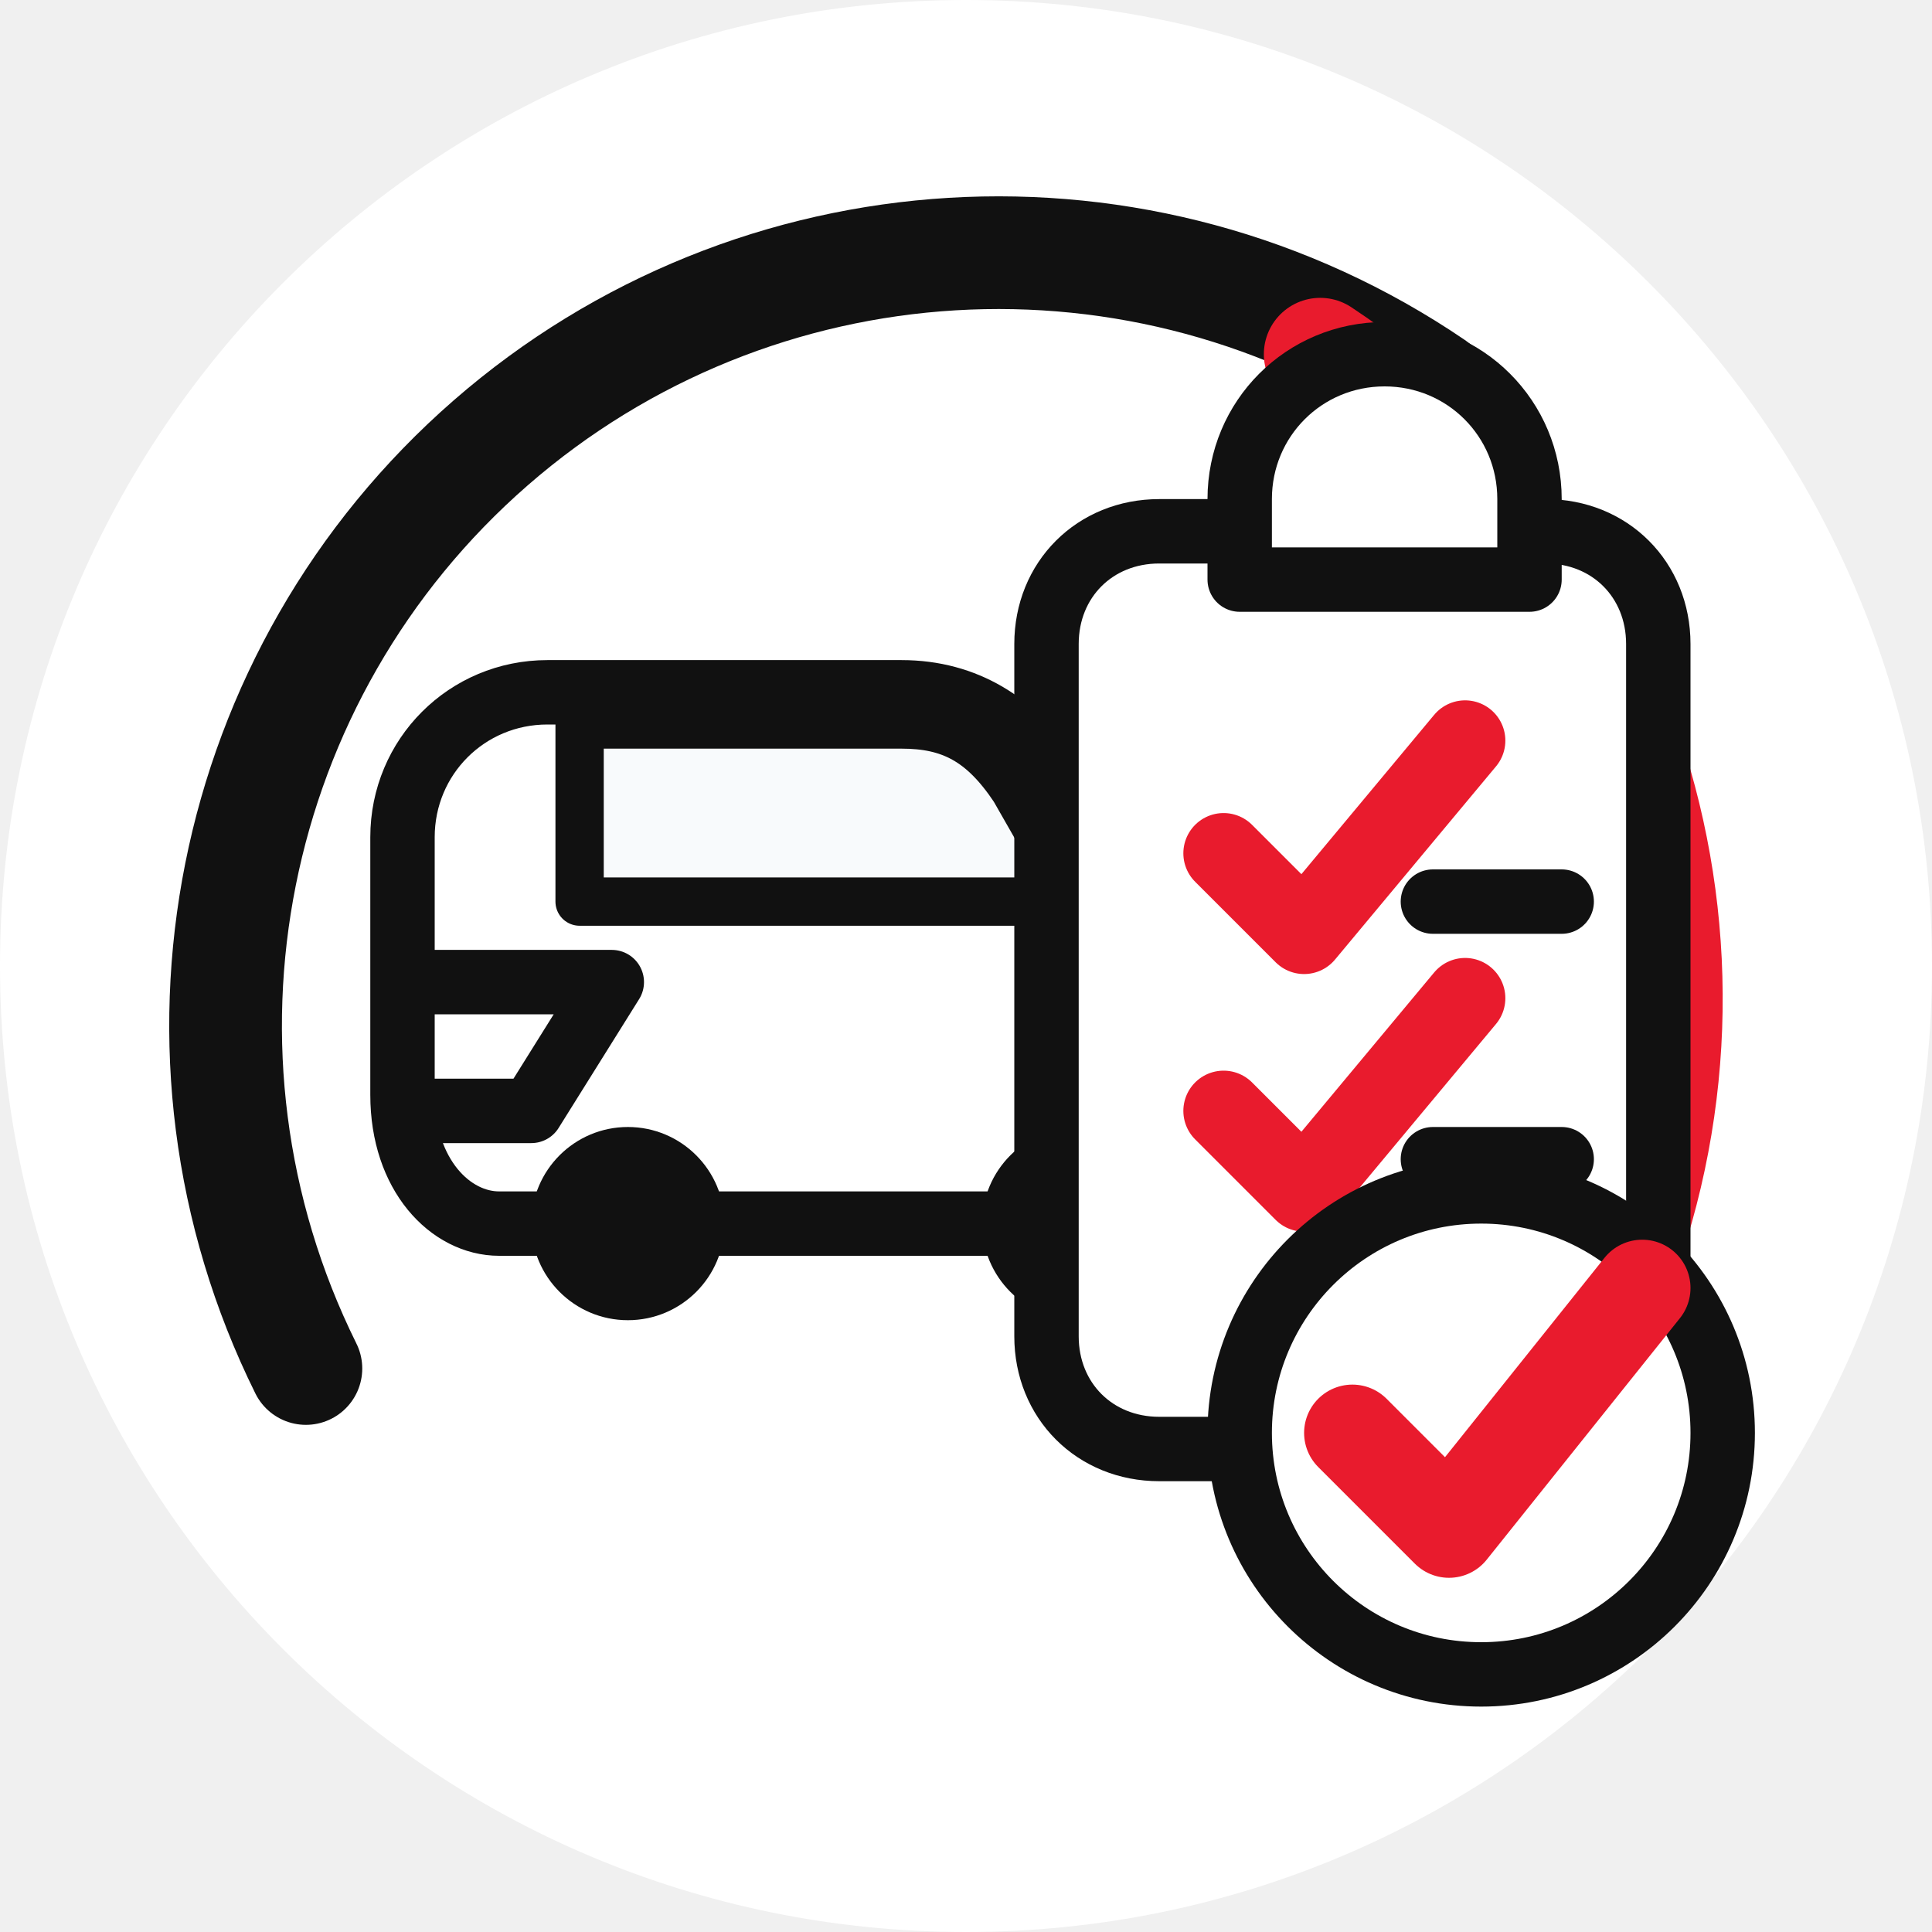
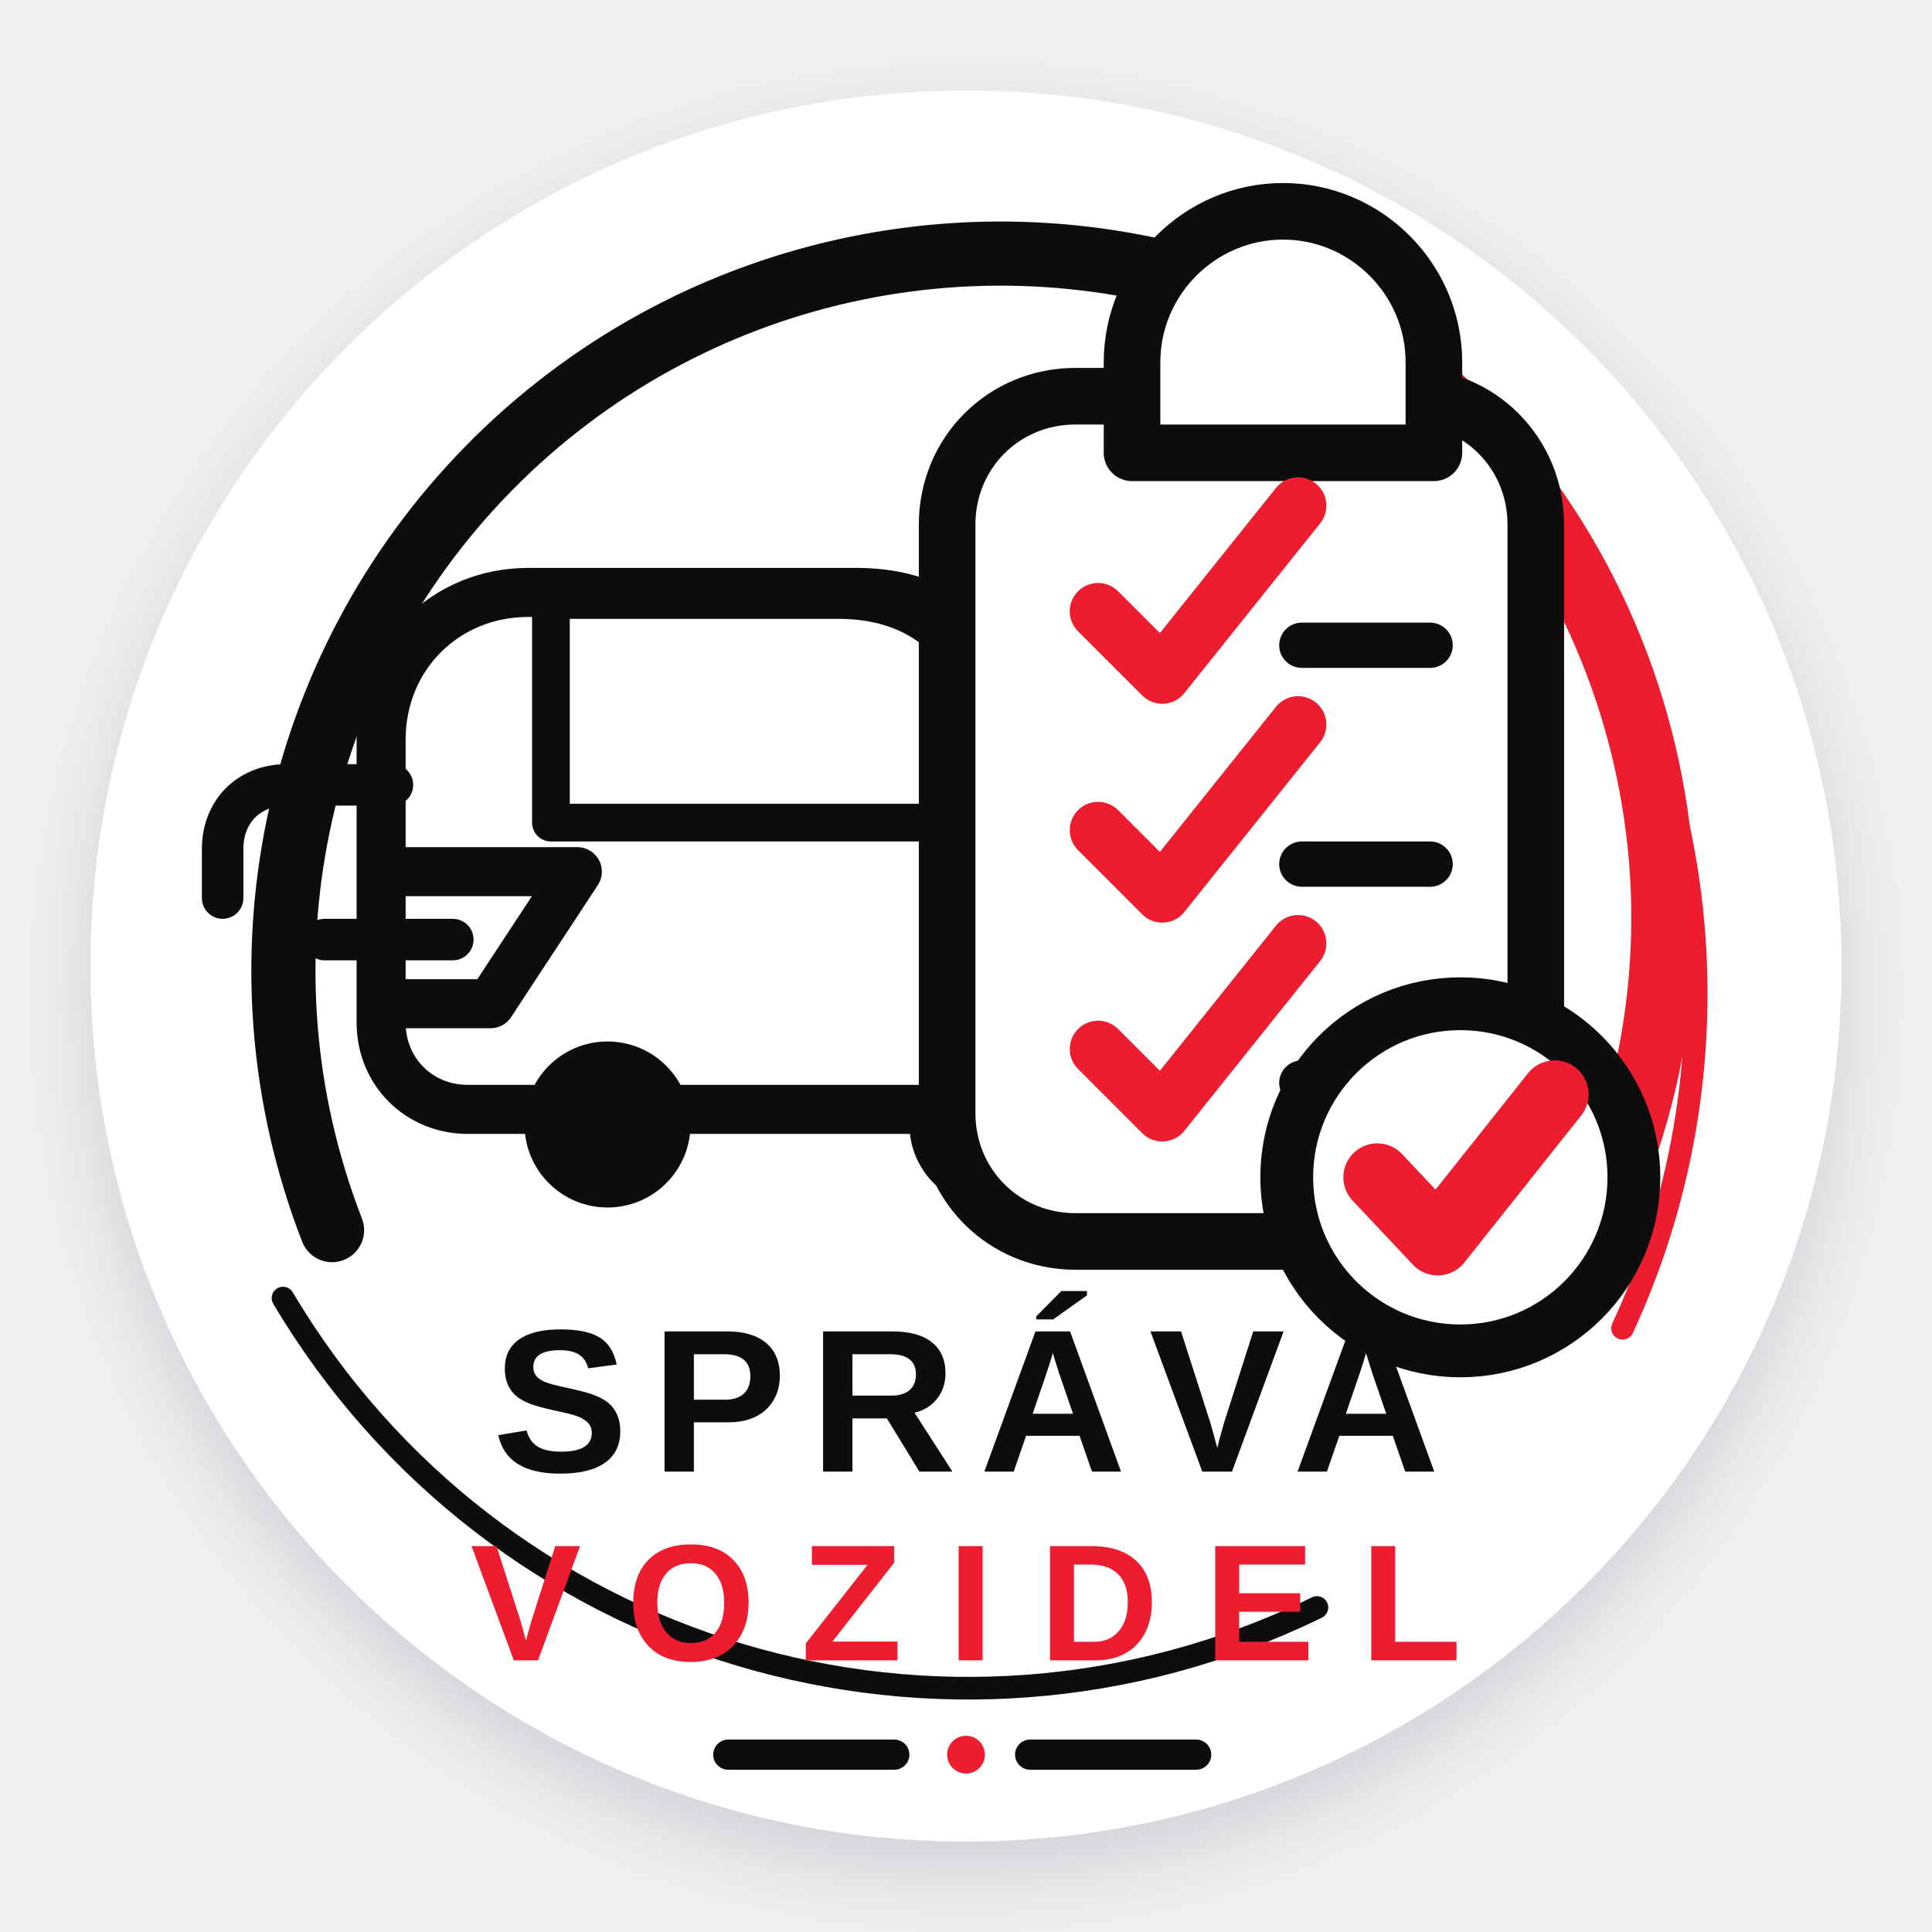
- <svg xmlns="http://www.w3.org/2000/svg" viewBox="0 0 120 120" role="img" aria-label="Správa vozidel">
-   <rect width="120" height="120" rx="60" fill="#fff" />
-   <path d="M19 85a48 48 0 0 1 70-61" fill="none" stroke="#111" stroke-width="7" stroke-linecap="round" />
-   <path d="M82 22a48 48 0 0 1 18 58" fill="none" stroke="#e91b2d" stroke-width="7" stroke-linecap="round" />
-   <path d="M25 68V52c0-5 4-9 9-9h22c4 0 7 2 9 5l7 12v16H31c-3 0-6-3-6-8Z" fill="#fff" stroke="#111" stroke-width="4" stroke-linejoin="round" />
-   <path d="M36 45h20c3 0 5 1 7 4l4 7H36V45Z" fill="#f8fafc" stroke="#111" stroke-width="3" stroke-linejoin="round" />
-   <path d="M26 61h12l-5 8h-7" fill="none" stroke="#111" stroke-width="4" stroke-linecap="round" stroke-linejoin="round" />
-   <circle cx="39" cy="76" r="6" fill="#111" />
-   <circle cx="67" cy="76" r="6" fill="#111" />
-   <path d="M72 33h24c4 0 7 3 7 7v43c0 4-3 7-7 7H72c-4 0-7-3-7-7V40c0-4 3-7 7-7Z" fill="#fff" stroke="#111" stroke-width="4" />
-   <path d="M77 31c0-5 4-9 9-9s9 4 9 9v5H77v-5Z" fill="#fff" stroke="#111" stroke-width="4" stroke-linejoin="round" />
-   <path d="M76 53l5 5 10-12" fill="none" stroke="#e91b2d" stroke-width="5" stroke-linecap="round" stroke-linejoin="round" />
-   <path d="M76 69l5 5 10-12" fill="none" stroke="#e91b2d" stroke-width="5" stroke-linecap="round" stroke-linejoin="round" />
-   <path d="M89 56h8M89 72h8" fill="none" stroke="#111" stroke-width="4" stroke-linecap="round" />
-   <circle cx="92" cy="89" r="15" fill="#fff" stroke="#111" stroke-width="4" />
-   <path d="M84 89l6 6 12-15" fill="none" stroke="#e91b2d" stroke-width="6" stroke-linecap="round" stroke-linejoin="round" />
+ <svg xmlns="http://www.w3.org/2000/svg" viewBox="0 0 512 512" role="img" aria-label="Správa vozidel">
+   <defs>
+     <filter id="softShadow" x="-20%" y="-20%" width="140%" height="140%">
+       <feDropShadow dx="0" dy="8" stdDeviation="10" flood-color="#0f172a" flood-opacity=".14" />
+     </filter>
+   </defs>
+   <rect width="512" height="512" fill="none" />
+   <g filter="url(#softShadow)">
+     <circle cx="256" cy="256" r="232" fill="#fff" />
+     <path d="M88 326A190 190 0 0 1 331 79" fill="none" stroke="#111" stroke-width="17" stroke-linecap="round" />
+     <path d="M353 83a190 190 0 0 1 72 236" fill="none" stroke="#ed1b2f" stroke-width="17" stroke-linecap="round" />
+     <path d="M75 344a211 211 0 0 0 274 82" fill="none" stroke="#111" stroke-width="6" stroke-linecap="round" />
+     <path d="M402 130a211 211 0 0 1 28 222" fill="none" stroke="#ed1b2f" stroke-width="6" stroke-linecap="round" />
+     <g fill="none" stroke="#111" stroke-linecap="round" stroke-linejoin="round">
+       <path d="M101 239v-43c0-22 17-39 39-39h87c18 0 31 8 40 23l30 50v64H124c-13 0-23-10-23-23Z" stroke-width="13" />
+       <path d="M146 159h76c18 0 30 8 38 24l17 35H146Z" stroke-width="10" />
+       <path d="M103 231h50l-23 35h-26" stroke-width="13" />
+       <path d="M255 228h42" stroke-width="11" />
+       <circle cx="161" cy="298" r="22" fill="#111" stroke-width="0" />
+       <circle cx="263" cy="298" r="22" fill="#111" stroke-width="0" />
+       <path d="M104 208h-28c-10 0-17 7-17 17v13" stroke-width="11" />
+       <path d="M86 249h34" stroke-width="11" />
+     </g>
+     <g>
+       <path d="M285 105h88c19 0 34 15 34 34v156c0 19-15 34-34 34h-88c-19 0-34-15-34-34V139c0-19 15-34 34-34Z" fill="#fff" stroke="#111" stroke-width="15" />
+       <path d="M300 96c0-22 18-40 40-40s40 18 40 40v24h-80Z" fill="#fff" stroke="#111" stroke-width="15" stroke-linejoin="round" />
+       <path d="M291 162l17 17 36-45" fill="none" stroke="#ed1b2f" stroke-width="15" stroke-linecap="round" stroke-linejoin="round" />
+       <path d="M291 220l17 17 36-45" fill="none" stroke="#ed1b2f" stroke-width="15" stroke-linecap="round" stroke-linejoin="round" />
+       <path d="M291 278l17 17 36-45" fill="none" stroke="#ed1b2f" stroke-width="15" stroke-linecap="round" stroke-linejoin="round" />
+       <path d="M345 171h34M345 229h34M345 287h34" fill="none" stroke="#111" stroke-width="12" stroke-linecap="round" />
+       <circle cx="387" cy="312" r="46" fill="#fff" stroke="#111" stroke-width="14" />
+       <path d="M365 312l16 17 31-39" fill="none" stroke="#ed1b2f" stroke-width="18" stroke-linecap="round" stroke-linejoin="round" />
+     </g>
+     <text x="256" y="390" text-anchor="middle" font-family="Arial, Helvetica, sans-serif" font-size="54" font-weight="900" letter-spacing="6" fill="#111">SPRÁVA</text>
+     <text x="256" y="440" text-anchor="middle" font-family="Arial, Helvetica, sans-serif" font-size="44" font-weight="900" letter-spacing="12" fill="#ed1b2f">VOZIDEL</text>
+     <path d="M193 465h44M273 465h44" fill="none" stroke="#111" stroke-width="8" stroke-linecap="round" />
+     <circle cx="256" cy="465" r="5" fill="#ed1b2f" />
+   </g>
</svg>
